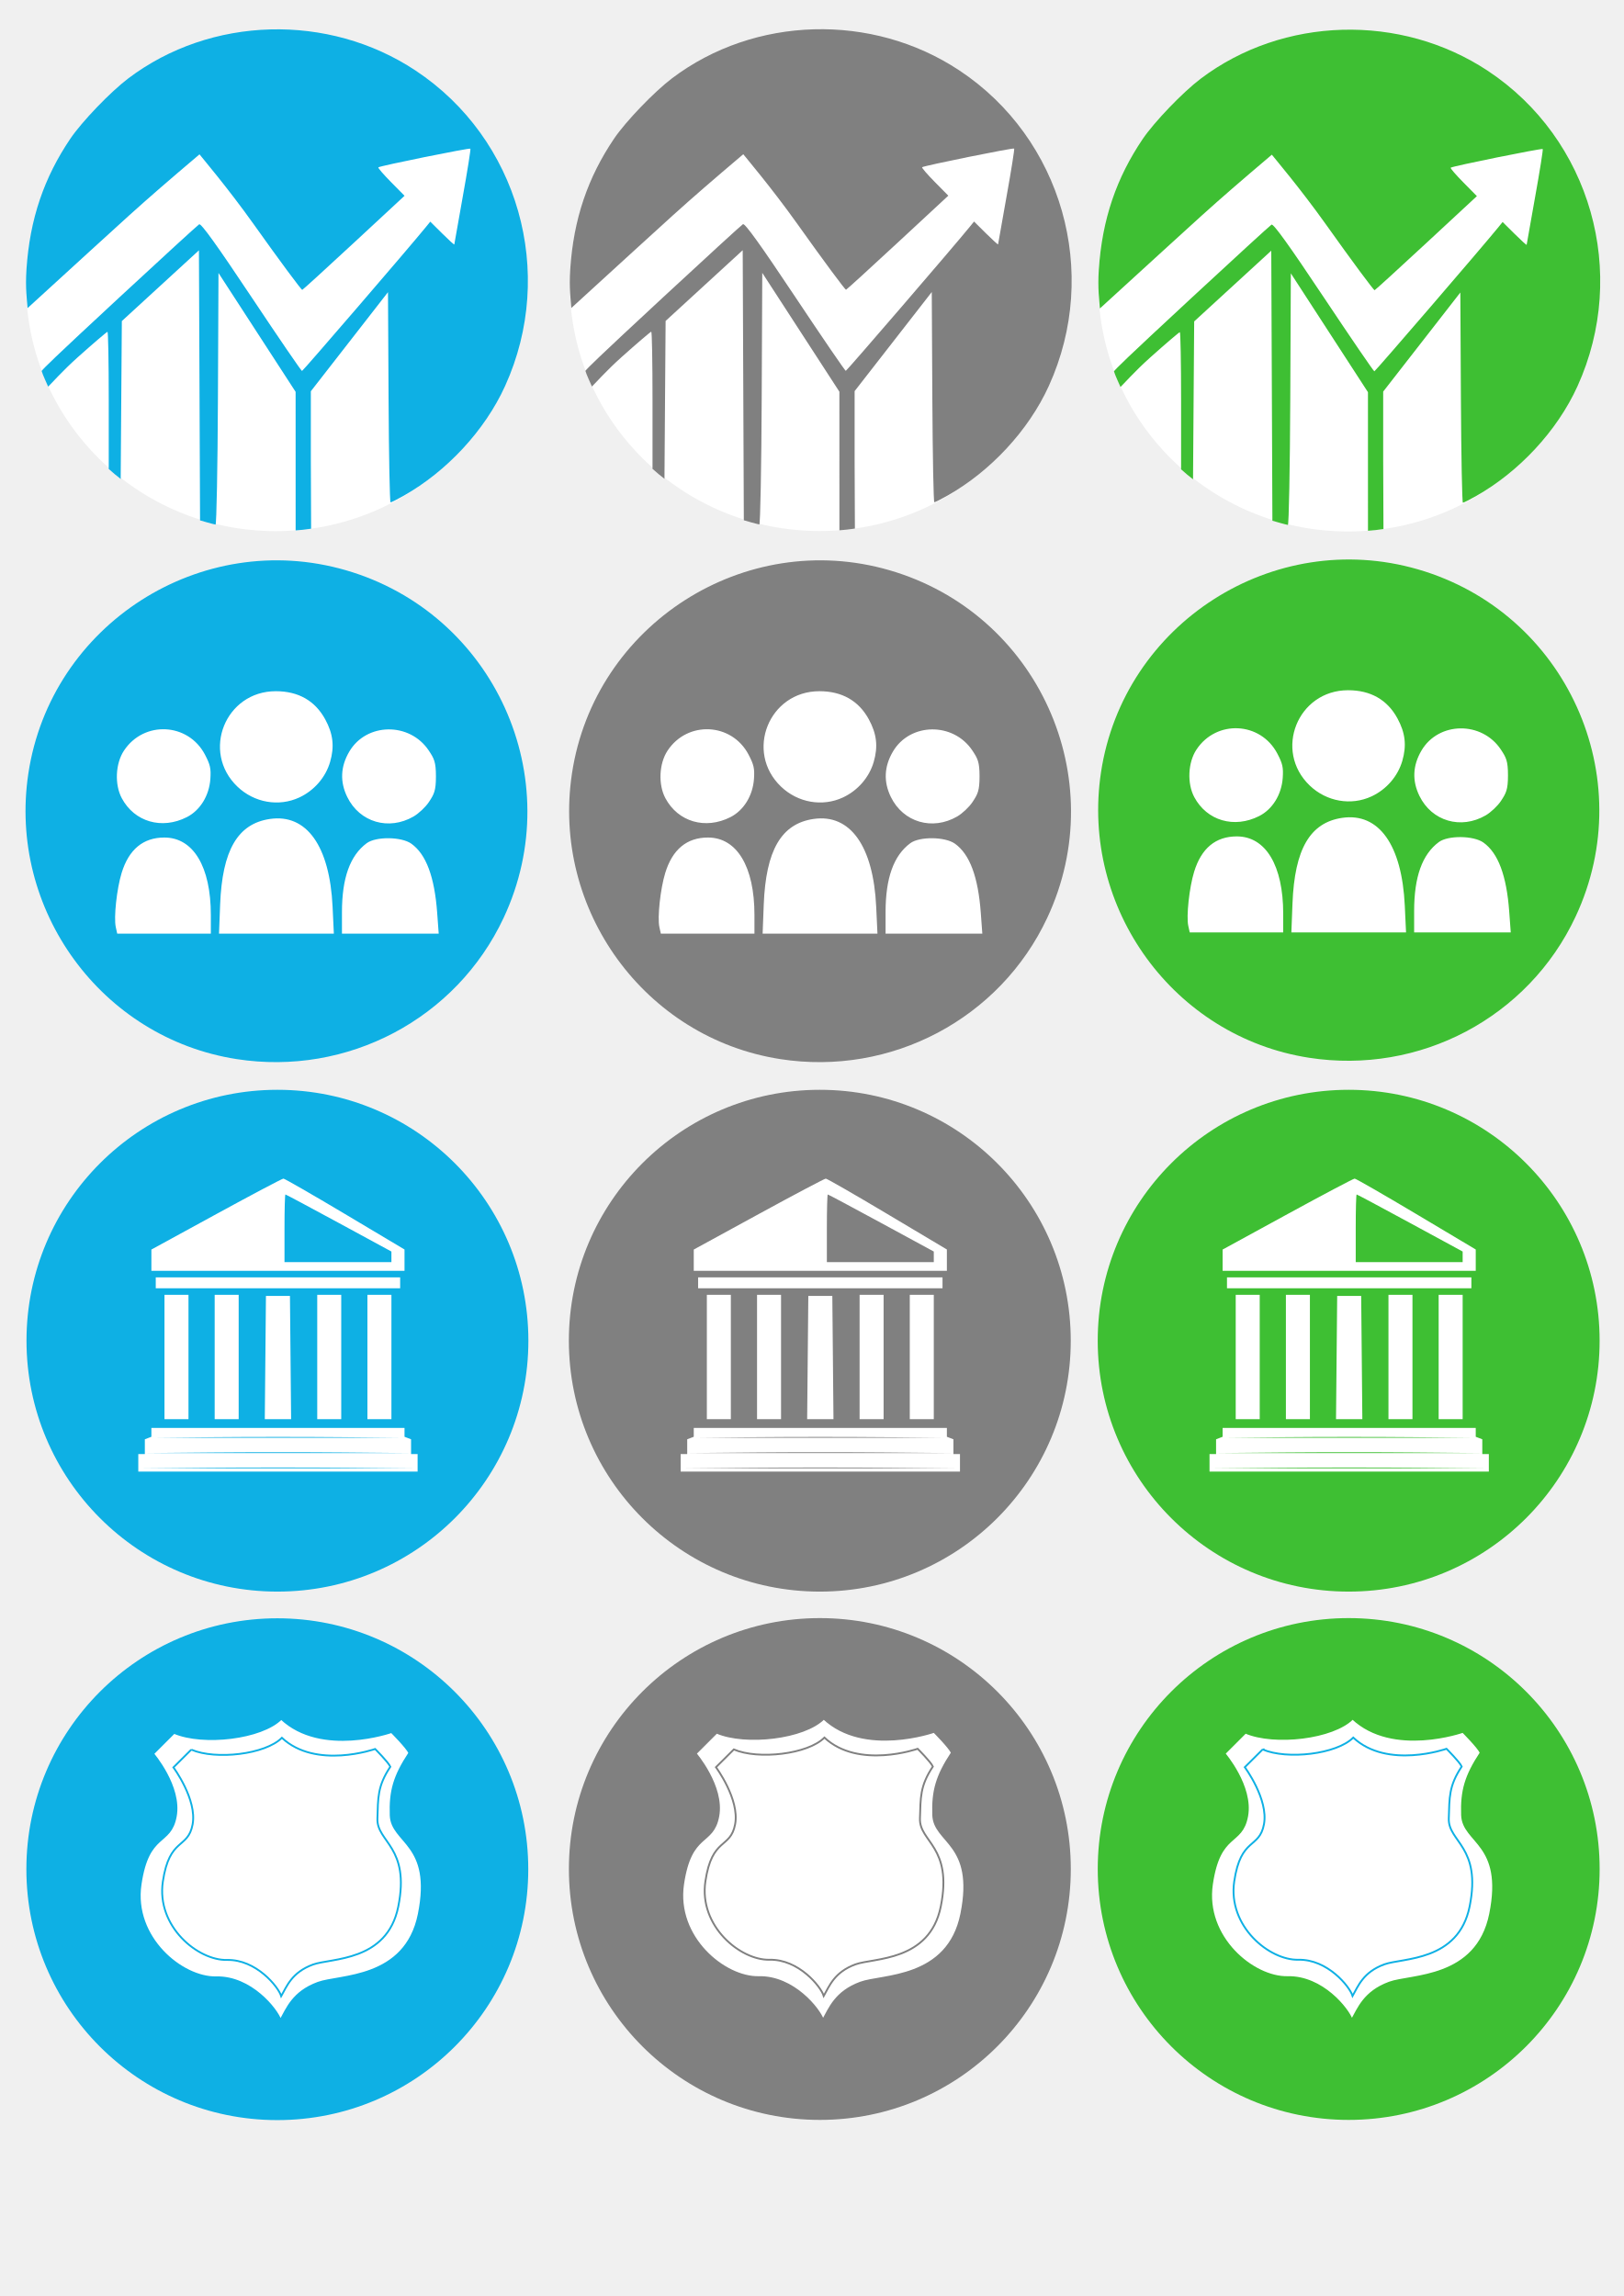
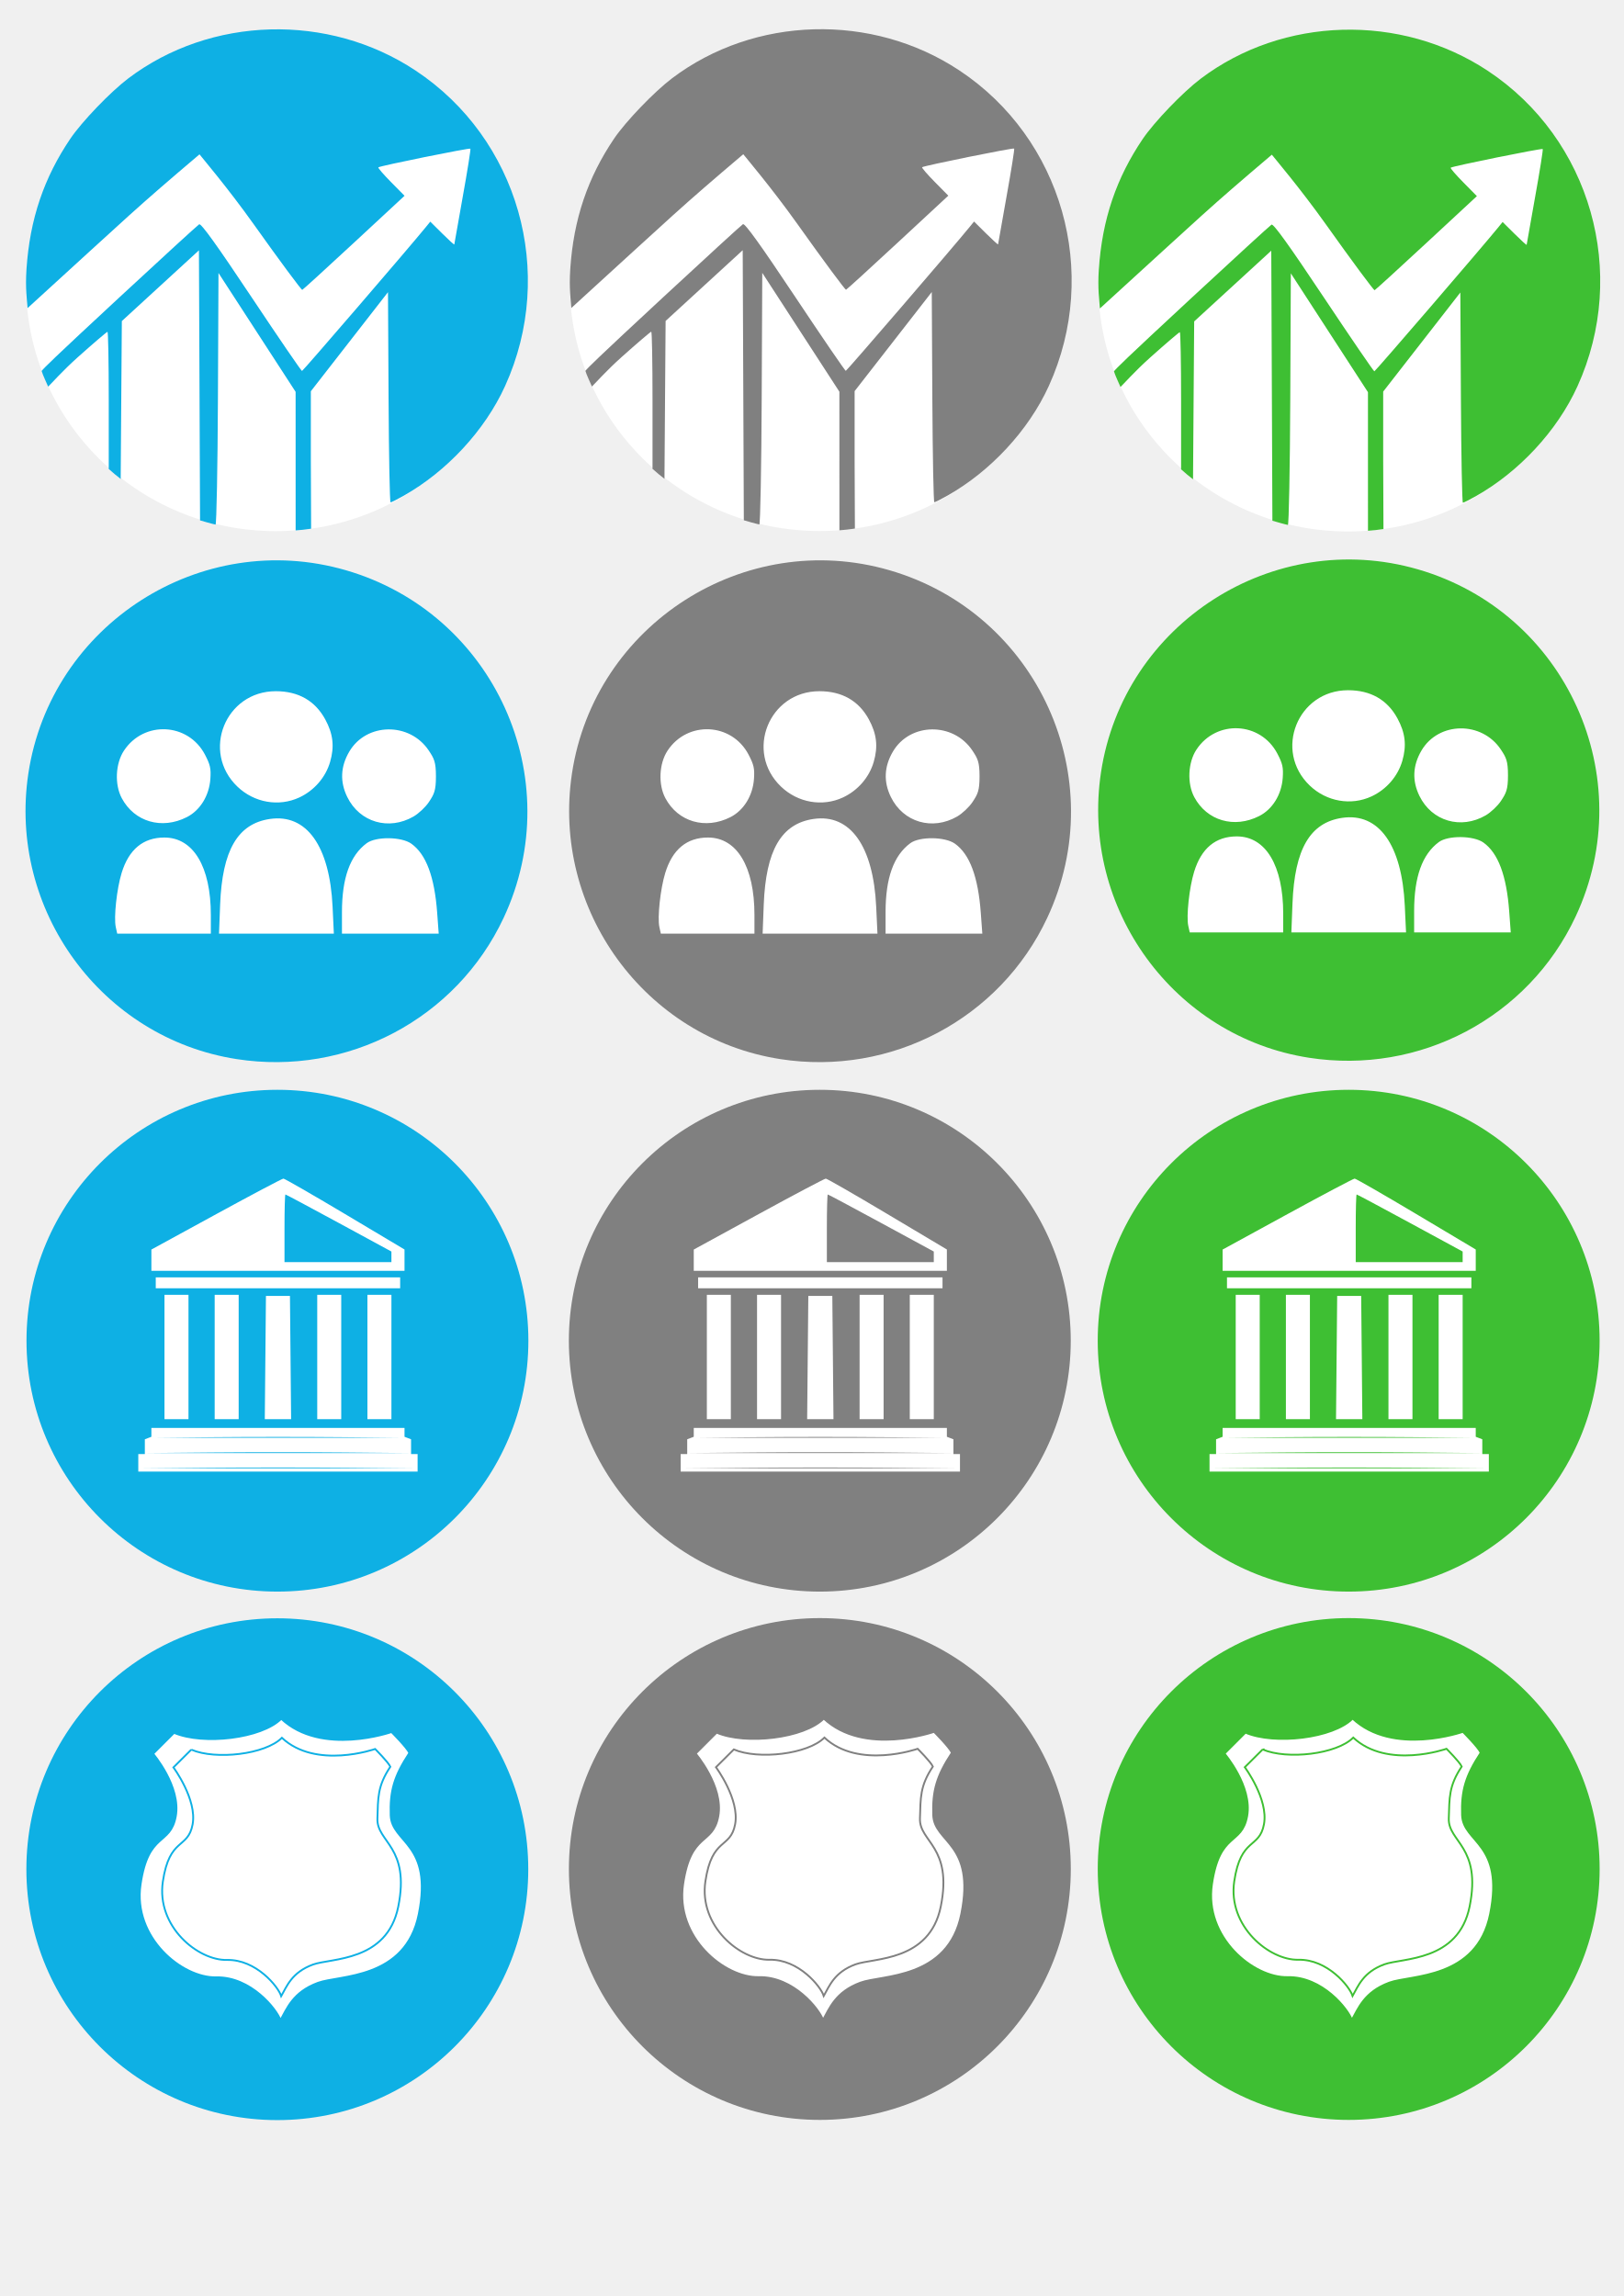
<svg xmlns="http://www.w3.org/2000/svg" width="744.094" height="1052.362" id="svg2" version="1.1">
  <defs id="defs4">
    </defs>
  <g id="layer1">
    <path style="fill:#ffffff;fill-opacity:1;stroke:none" id="path4115" d="m 765.927,388.87 a 99.633,69.432 0 1 1 -199.266,0 99.633,69.432 0 1 1 199.266,0 z" transform="matrix(1,0,0,1.156951,-47.45747,-67.5718)" />
    <path style="fill:#000000" d="" id="path2996" />
    <g id="g4042" transform="matrix(1.004559,0,0,1.00905,-2.920313,-1.443256)">
      <path transform="matrix(3.319947,-0.0036216,0.00472238,2.414325,-2074.191,-97.92862)" d="m 845,95.934 c 0,25.642 -15.35,46.429 -34.286,46.429 -18.935,0 -34.286,-20.787 -34.286,-46.429 0,-25.642 15.35,-46.429 34.286,-46.429 18.935,0 34.286,20.787 34.286,46.429 z" id="path4028" style="fill:#ffffff;fill-opacity:1;stroke:none" />
      <g transform="matrix(0.9913793,0,0,0.9913793,273.4697,-270.8048)" id="g2998-0">
        <path id="path3000-48" d="m 356.566,486.041 -0.005,-31.75 -17.745,-27.227 -17.745,-27.227 -0.258,57.477 c -0.142,31.613 -0.647,57.898 -1.101,57.804 -0.486,-0.101 -2.227,-0.516 -3.984,-1.028 l -3.142,-0.904 -0.258,-62.154 -0.258,-61.569 -17.737,16.201 -17.737,16.201 -0.263,35.554 -0.263,36.782 -2.75,-2.184 -2.75,-2.382 0,-31.916 c 0,-17.01 -0.258,-30.927 -0.574,-30.927 -0.316,0 -6.441,5.215 -13.611,11.589 -7.171,6.374 -12.808,12.766 -13.699,13.533 -0.256,-0.6 -2.667,-5.802 -3.006,-7.177 1.136,-1.399 4.182,-4.566 36.02,-33.945 19.371,-17.875 35.788,-32.844 36.481,-33.264 0.882,-0.535 8.088,9.444 24.011,33.25 12.512,18.708 23.004,33.988 23.314,33.957 0.465,-0.047 49.388,-56.64 56.791,-65.695 l 2.227,-2.724 5.523,5.454 c 3.037,3 5.529,5.244 5.537,4.988 0.008,-0.256 1.766,-10.141 3.906,-21.966 2.14,-11.825 3.713,-21.683 3.495,-21.907 -0.43,-0.441 -41.629,7.876 -42.36,8.552 -0.244,0.226 2.37,3.25 5.809,6.72 l 6.253,6.31 -23.186,21.413 c -12.752,11.777 -23.495,21.535 -23.873,21.684 -0.378,0.149 -10.418,-13.351 -22.312,-30 -11.893,-16.649 -24.246,-31.087 -24.985,-32.083 -30.259,25.567 -29.53,25.434 -79.129,70.463 -0.254,-3.931 -1.078,-8.962 -0.502,-17.718 1.527,-23.208 8.182,-42.206 20.186,-59.896 5.31,-7.826 18.455,-21.451 26.651,-27.625 37.943,-28.583 92.055,-30.087 132.15,-3.673 47.388,31.219 64.936,92.644 41.29,144.532 -9.433,20.698 -27.158,39.314 -46.509,50.235 -3.058,1.726 -5.858,3.138 -6.22,3.138 -0.363,0 -0.776,-21.007 -0.919,-47.728 l -0.26,-48.585 -17.75,22.701 -17.75,22.701 0,31.884 0.127,31.093 -3.627,0.473 -3.5,0.317 -0.005,-31.75 z" style="fill:#3ebf33;fill-opacity:1" />
      </g>
    </g>
    <g id="g3820" transform="translate(463.7703,-55.28592)">
      <path style="fill:#3ebf33;fill-opacity:1" d="M 136.071,540.097 C 74.207,530.464 31.377,471.698 40.775,409.344 51.064,341.085 119.771,297.045 186.023,316.245 c 67.878,19.67 102.186,95.29 72.233,159.209 -21.657,46.215 -71.428,72.547 -122.184,64.644 z M 124.286,474.095 c 0,-22.084 -8.017,-35.447 -21.267,-35.447 -9.701,0 -16.256,5.44 -19.562,16.233 -2.221,7.252 -3.639,20.363 -2.675,24.748 l 0.663,3.019 21.421,0 21.421,0 z m 55.716,-3.697 c -1.307,-27.843 -11.877,-42.698 -28.645,-40.258 -14.785,2.151 -21.857,14.316 -22.82,39.258 l -0.512,13.25 26.276,0 26.276,0 z m 47.859,2.72 c -1.213,-16.518 -5.066,-26.832 -11.828,-31.655 -4.522,-3.225 -16.202,-3.352 -20.423,-0.221 -7.638,5.666 -11.323,15.955 -11.323,31.616 l 0,9.79 22.137,0 22.137,0 z m -114.583,-43.8 c 6.103,-3.097 10.253,-9.827 10.789,-17.497 0.334,-4.779 -0.058,-6.537 -2.486,-11.157 -7.688,-14.628 -27.908,-15.622 -37.042,-1.821 -3.916,5.917 -4.358,15.524 -1.003,21.805 5.785,10.831 18.295,14.478 29.741,8.67 z m 103.781,-0.303 c 2.35,-1.362 5.5,-4.332 7,-6.599 2.373,-3.586 3.233,-5.116 3.233,-11.768 0,-6.652 -0.86,-8.182 -3.233,-11.768 -8.721,-13.178 -28.586,-12.939 -36.426,0.439 -4.021,6.861 -4.324,13.811 -0.908,20.793 5.659,11.566 18.99,15.478 30.334,8.902 z m -52.272,-8.719 c 6.807,-3.177 12.024,-9.203 14.075,-16.258 2.05,-7.053 1.387,-12.852 -2.232,-19.5 -4.641,-8.527 -12.295,-12.889 -22.615,-12.889 -23.092,0 -34.243,27.737 -17.566,43.693 7.701,7.368 18.95,9.335 28.338,4.954 z" id="path3822" />
    </g>
    <g id="g4110" transform="matrix(1.001435,0,0,1.001033,-0.3741799,0.1204257)">
      <path transform="matrix(1.081911,0,0,1.116071,-38.867,-53.12343)" d="m 474.501,387.936 c 0,38.518 -40.843,69.743 -91.226,69.743 -50.383,0 -91.226,-31.225 -91.226,-69.743 0,-38.518 40.843,-69.743 91.226,-69.743 50.383,0 91.226,31.225 91.226,69.743 z" id="path4108" style="fill:#ffffff;fill-opacity:1;stroke:none" />
      <g transform="translate(221.3337,-55.28592)" id="g3820-8">
        <path id="path3822-4" d="M 136.071,540.097 C 74.207,530.464 31.377,471.698 40.775,409.344 51.064,341.085 119.771,297.045 186.023,316.245 c 67.878,19.67 102.186,95.29 72.233,159.209 -21.657,46.215 -71.428,72.547 -122.184,64.644 z M 124.286,474.095 c 0,-22.084 -8.017,-35.447 -21.267,-35.447 -9.701,0 -16.256,5.44 -19.562,16.233 -2.221,7.252 -3.639,20.363 -2.675,24.748 l 0.663,3.019 21.421,0 21.421,0 z m 55.716,-3.697 c -1.307,-27.843 -11.877,-42.698 -28.645,-40.258 -14.785,2.151 -21.857,14.316 -22.82,39.258 l -0.512,13.25 26.276,0 26.276,0 z m 47.859,2.72 c -1.213,-16.518 -5.066,-26.832 -11.828,-31.655 -4.522,-3.225 -16.202,-3.352 -20.423,-0.221 -7.638,5.666 -11.323,15.955 -11.323,31.616 l 0,9.79 22.137,0 22.137,0 z m -114.583,-43.8 c 6.103,-3.097 10.253,-9.827 10.789,-17.497 0.334,-4.779 -0.058,-6.537 -2.486,-11.157 -7.688,-14.628 -27.908,-15.622 -37.042,-1.821 -3.916,5.917 -4.358,15.524 -1.003,21.805 5.785,10.831 18.295,14.478 29.741,8.67 z m 103.781,-0.303 c 2.35,-1.362 5.5,-4.332 7,-6.599 2.373,-3.586 3.233,-5.116 3.233,-11.768 0,-6.652 -0.86,-8.182 -3.233,-11.768 -8.721,-13.178 -28.586,-12.939 -36.426,0.439 -4.021,6.861 -4.324,13.811 -0.908,20.793 5.659,11.566 18.99,15.478 30.334,8.902 z m -52.272,-8.719 c 6.807,-3.177 12.024,-9.203 14.075,-16.258 2.05,-7.053 1.387,-12.852 -2.232,-19.5 -4.641,-8.527 -12.295,-12.889 -22.615,-12.889 -23.092,0 -34.243,27.737 -17.566,43.693 7.701,7.368 18.95,9.335 28.338,4.954 z" style="fill:#808080;fill-opacity:1" />
      </g>
    </g>
    <g id="g4103" transform="matrix(1.001435,0,0,1.001033,-0.6403766,0.1204257)">
      <path transform="matrix(1.94012,0,0,1.741722,229.1182,-217.9563)" d="m -0.623,345.903 c 0,25.965 -23.279,47.014 -51.996,47.014 -28.717,0 -51.996,-21.049 -51.996,-47.014 0,-25.965 23.279,-47.014 51.996,-47.014 28.717,0 51.996,21.049 51.996,47.014 z" id="path4101" style="fill:#ffffff;fill-opacity:1;stroke:none" />
      <g transform="translate(-27.16387,-55.28592)" id="g3820-5">
        <path id="path3822-1" d="M 136.071,540.097 C 74.207,530.464 31.377,471.698 40.775,409.344 51.064,341.085 119.771,297.045 186.023,316.245 c 67.878,19.67 102.186,95.29 72.233,159.209 -21.657,46.215 -71.428,72.547 -122.184,64.644 z M 124.286,474.095 c 0,-22.084 -8.017,-35.447 -21.267,-35.447 -9.701,0 -16.256,5.44 -19.562,16.233 -2.221,7.252 -3.639,20.363 -2.675,24.748 l 0.663,3.019 21.421,0 21.421,0 z m 55.716,-3.697 c -1.307,-27.843 -11.877,-42.698 -28.645,-40.258 -14.785,2.151 -21.857,14.316 -22.82,39.258 l -0.512,13.25 26.276,0 26.276,0 z m 47.859,2.72 c -1.213,-16.518 -5.066,-26.832 -11.828,-31.655 -4.522,-3.225 -16.202,-3.352 -20.423,-0.221 -7.638,5.666 -11.323,15.955 -11.323,31.616 l 0,9.79 22.137,0 22.137,0 z m -114.583,-43.8 c 6.103,-3.097 10.253,-9.827 10.789,-17.497 0.334,-4.779 -0.058,-6.537 -2.486,-11.157 -7.688,-14.628 -27.908,-15.622 -37.042,-1.821 -3.916,5.917 -4.358,15.524 -1.003,21.805 5.785,10.831 18.295,14.478 29.741,8.67 z m 103.781,-0.303 c 2.35,-1.362 5.5,-4.332 7,-6.599 2.373,-3.586 3.233,-5.116 3.233,-11.768 0,-6.652 -0.86,-8.182 -3.233,-11.768 -8.721,-13.178 -28.586,-12.939 -36.426,0.439 -4.021,6.861 -4.324,13.811 -0.908,20.793 5.659,11.566 18.99,15.478 30.334,8.902 z m -52.272,-8.719 c 6.807,-3.177 12.024,-9.203 14.075,-16.258 2.05,-7.053 1.387,-12.852 -2.232,-19.5 -4.641,-8.527 -12.295,-12.889 -22.615,-12.889 -23.092,0 -34.243,27.737 -17.566,43.693 7.701,7.368 18.95,9.335 28.338,4.954 z" style="fill:#0eb0e4;fill-opacity:1" />
      </g>
    </g>
    <g id="g3975" transform="translate(115.0739,-104.5606)">
      <path transform="matrix(0.9787234,0,0,0.9787234,-224.8973,101.2066)" d="m 613.571,631.291 c 0,64.893 -52.607,117.5 -117.5,117.5 -64.893,0 -117.5,-52.607 -117.5,-117.5 0,-64.893 52.607,-117.5 117.5,-117.5 64.893,0 117.5,52.607 117.5,117.5 z" id="path3097" style="fill:#808080;fill-opacity:1" />
      <path id="path3970" d="m 324.854,775.041 0,-4 -1.5,0 -1.5,0 0,-3.393 0,-3.393 -1.5,-0.576 -1.5,-0.576 0,-2.031 0,-2.031 -58,0 -58,0 0,2.031 0,2.031 -1.5,0.576 -1.5,0.576 0,3.393 0,3.393 -1.5,0 -1.5,0 0,4 0,4 64,0 64,0 z m -95.75,2.251 c 17.462,-0.153 46.038,-0.153 63.5,0 l 31.75,0.279 -63.5,0 -63.5,0 z m 1.5,-7 c 16.637,-0.154 43.862,-0.154 60.5,0 l 30.25,0.28 -60.5,0 -60.5,0 z m 1.5,-7 c 15.812,-0.155 41.688,-0.155 57.5,0 l 28.75,0.281 -57.5,0 -57.5,0 z m -12.25,-36.751 0,-28.5 -5.5,0 -5.5,0 0,28.5 0,28.5 5.5,0 5.5,0 z m 23,0 0,-28.5 -5.5,0 -5.5,0 0,28.5 0,28.5 5.5,0 5.5,0 z m 23.766,0.25 -0.266,-28.25 -5.5,0 -5.5,0 -0.266,28.25 -0.266,28.25 6.031,0 6.031,0 z m 23.234,-0.25 0,-28.5 -5.5,0 -5.5,0 0,28.5 0,28.5 5.5,0 5.5,0 z m 23,0 0,-28.5 -5.5,0 -5.5,0 0,28.5 0,28.5 5.5,0 5.5,0 z m 4,-34 0,-2.5 -56,0 -56,0 0,2.5 0,2.5 56,0 56,0 z m 2,-10.391 0,-4.891 -27.25,-16.244 c -14.988,-8.934 -27.7,-16.243 -28.25,-16.242 -0.55,0.001 -14.387,7.317 -30.75,16.257 l -29.75,16.255 0,4.878 0,4.878 58,0 58,0 z m -55,-14.609 c 0,-8.525 0.187,-15.5 0.416,-15.5 0.229,0 11.254,5.885 24.5,13.078 l 24.084,13.078 0,2.422 0,2.422 -24.5,0 -24.5,0 z" style="fill:#ffffff;fill-opacity:1" />
    </g>
    <g id="g3975-4" transform="translate(-133.4765,-104.5606)">
      <path transform="matrix(0.9787234,0,0,0.9787234,-224.8973,101.2066)" d="m 613.571,631.291 c 0,64.893 -52.607,117.5 -117.5,117.5 -64.893,0 -117.5,-52.607 -117.5,-117.5 0,-64.893 52.607,-117.5 117.5,-117.5 64.893,0 117.5,52.607 117.5,117.5 z" id="path3097-0" style="fill:#0eb0e4;fill-opacity:1" />
      <path id="path3970-9" d="m 324.854,775.041 0,-4 -1.5,0 -1.5,0 0,-3.393 0,-3.393 -1.5,-0.576 -1.5,-0.576 0,-2.031 0,-2.031 -58,0 -58,0 0,2.031 0,2.031 -1.5,0.576 -1.5,0.576 0,3.393 0,3.393 -1.5,0 -1.5,0 0,4 0,4 64,0 64,0 z m -95.75,2.251 c 17.462,-0.153 46.038,-0.153 63.5,0 l 31.75,0.279 -63.5,0 -63.5,0 z m 1.5,-7 c 16.637,-0.154 43.862,-0.154 60.5,0 l 30.25,0.28 -60.5,0 -60.5,0 z m 1.5,-7 c 15.812,-0.155 41.688,-0.155 57.5,0 l 28.75,0.281 -57.5,0 -57.5,0 z m -12.25,-36.751 0,-28.5 -5.5,0 -5.5,0 0,28.5 0,28.5 5.5,0 5.5,0 z m 23,0 0,-28.5 -5.5,0 -5.5,0 0,28.5 0,28.5 5.5,0 5.5,0 z m 23.766,0.25 -0.266,-28.25 -5.5,0 -5.5,0 -0.266,28.25 -0.266,28.25 6.031,0 6.031,0 z m 23.234,-0.25 0,-28.5 -5.5,0 -5.5,0 0,28.5 0,28.5 5.5,0 5.5,0 z m 23,0 0,-28.5 -5.5,0 -5.5,0 0,28.5 0,28.5 5.5,0 5.5,0 z m 4,-34 0,-2.5 -56,0 -56,0 0,2.5 0,2.5 56,0 56,0 z m 2,-10.391 0,-4.891 -27.25,-16.244 c -14.988,-8.934 -27.7,-16.243 -28.25,-16.242 -0.55,0.001 -14.387,7.317 -30.75,16.257 l -29.75,16.255 0,4.878 0,4.878 58,0 58,0 z m -55,-14.609 c 0,-8.525 0.187,-15.5 0.416,-15.5 0.229,0 11.254,5.885 24.5,13.078 l 24.084,13.078 0,2.422 0,2.422 -24.5,0 -24.5,0 z" style="fill:#ffffff;fill-opacity:1" />
    </g>
    <g id="g3975-48" transform="translate(357.4366,-104.5606)">
      <path transform="matrix(0.9787234,0,0,0.9787234,-224.8973,101.2066)" d="m 613.571,631.291 c 0,64.893 -52.607,117.5 -117.5,117.5 -64.893,0 -117.5,-52.607 -117.5,-117.5 0,-64.893 52.607,-117.5 117.5,-117.5 64.893,0 117.5,52.607 117.5,117.5 z" id="path3097-8" style="fill:#3ebf33;fill-opacity:1" />
      <path id="path3970-2" d="m 324.854,775.041 0,-4 -1.5,0 -1.5,0 0,-3.393 0,-3.393 -1.5,-0.576 -1.5,-0.576 0,-2.031 0,-2.031 -58,0 -58,0 0,2.031 0,2.031 -1.5,0.576 -1.5,0.576 0,3.393 0,3.393 -1.5,0 -1.5,0 0,4 0,4 64,0 64,0 z m -95.75,2.251 c 17.462,-0.153 46.038,-0.153 63.5,0 l 31.75,0.279 -63.5,0 -63.5,0 z m 1.5,-7 c 16.637,-0.154 43.862,-0.154 60.5,0 l 30.25,0.28 -60.5,0 -60.5,0 z m 1.5,-7 c 15.812,-0.155 41.688,-0.155 57.5,0 l 28.75,0.281 -57.5,0 -57.5,0 z m -12.25,-36.751 0,-28.5 -5.5,0 -5.5,0 0,28.5 0,28.5 5.5,0 5.5,0 z m 23,0 0,-28.5 -5.5,0 -5.5,0 0,28.5 0,28.5 5.5,0 5.5,0 z m 23.766,0.25 -0.266,-28.25 -5.5,0 -5.5,0 -0.266,28.25 -0.266,28.25 6.031,0 6.031,0 z m 23.234,-0.25 0,-28.5 -5.5,0 -5.5,0 0,28.5 0,28.5 5.5,0 5.5,0 z m 23,0 0,-28.5 -5.5,0 -5.5,0 0,28.5 0,28.5 5.5,0 5.5,0 z m 4,-34 0,-2.5 -56,0 -56,0 0,2.5 0,2.5 56,0 56,0 z m 2,-10.391 0,-4.891 -27.25,-16.244 c -14.988,-8.934 -27.7,-16.243 -28.25,-16.242 -0.55,0.001 -14.387,7.317 -30.75,16.257 l -29.75,16.255 0,4.878 0,4.878 58,0 58,0 z m -55,-14.609 c 0,-8.525 0.187,-15.5 0.416,-15.5 0.229,0 11.254,5.885 24.5,13.078 l 24.084,13.078 0,2.422 0,2.422 -24.5,0 -24.5,0 z" style="fill:#ffffff;fill-opacity:1" />
    </g>
    <g id="g3928" transform="matrix(1.004012,0,0,1.004012,-0.5555943,-3.390989)">
      <path transform="matrix(0.9189498,0,0,0.9189498,-170.5401,33.04731)" d="m 448.571,896.291 c 0,68.838 -55.805,124.643 -124.643,124.643 -68.838,0 -124.643,-55.804 -124.643,-124.643 0,-68.838 55.805,-124.643 124.643,-124.643 68.838,0 124.643,55.805 124.643,124.643 z" id="path3916" style="fill:#0eb0e4;fill-opacity:1;stroke:none" />
      <g transform="translate(-251.7945,-3.727919)" id="g3918">
        <path style="fill:#ffffff;fill-opacity:1;stroke:#0eb0e4;stroke-width:1px;stroke-linecap:butt;stroke-linejoin:miter;stroke-opacity:1" d="m 331.786,798.076 -9.643,9.643 c 0,0 12.857,15 10.357,28.571 -2.5,13.571 -12.5,6.786 -16.071,31.071 -3.571,24.286 18.929,42.857 34.643,42.5 15.714,-0.357 27.589,14.554 29.286,19.643 3.036,-5.357 5.684,-12.91 17.143,-17.143 9.74,-3.598 40.031,-1.371 46.071,-31.429 6.528,-32.485 -12.383,-32.427 -12.821,-45.143 -0.379,-10.98 1.519,-17.829 8.536,-28.429 -1.071,-2.5 -8.214,-9.643 -8.214,-9.643 0,0 -31.921,11.299 -50.357,-6.071 -8.876,9.038 -35.714,12.143 -48.929,6.429 z" id="path3075" />
        <path style="fill:#ffffff;fill-opacity:1;stroke:#0eb0e4;stroke-width:0.843px;stroke-linecap:butt;stroke-linejoin:miter;stroke-opacity:1" d="m 339.656,805.842 -8.15,8.109 c 0,0 10.866,14.614 8.753,26.027 -2.113,11.413 -10.564,5.707 -13.583,26.13 -3.018,20.423 15.997,36.041 29.278,35.741 13.281,-0.3 23.411,12.192 24.751,16.519 2.566,-4.505 4.803,-10.857 14.488,-14.416 8.232,-3.026 33.832,-1.153 38.937,-26.43 5.517,-27.319 -9.875,-29.456 -9.516,-40.15 0.32,-9.553 -0.036,-14.806 5.894,-23.72 -0.906,-2.102 -6.942,-8.109 -6.942,-8.109 0,0 -26.978,9.502 -42.559,-5.106 -7.501,7.6 -30.184,10.212 -41.352,5.406 z" id="path3075-1" />
      </g>
    </g>
    <g id="g3928-2" transform="matrix(1.004012,0,0,1.004012,248.0703,-3.482223)">
      <path transform="matrix(0.9189498,0,0,0.9189498,-170.5401,33.04731)" d="m 448.571,896.291 c 0,68.838 -55.805,124.643 -124.643,124.643 -68.838,0 -124.643,-55.804 -124.643,-124.643 0,-68.838 55.805,-124.643 124.643,-124.643 68.838,0 124.643,55.805 124.643,124.643 z" id="path3916-4" style="fill:#808080;fill-opacity:1;stroke:none" />
      <g transform="translate(-251.7945,-3.727919)" id="g3918-5">
        <path style="fill:#ffffff;fill-opacity:1;stroke:#808080;stroke-width:1px;stroke-linecap:butt;stroke-linejoin:miter;stroke-opacity:1" d="m 331.786,798.076 -9.643,9.643 c 0,0 12.857,15 10.357,28.571 -2.5,13.571 -12.5,6.786 -16.071,31.071 -3.571,24.286 18.929,42.857 34.643,42.5 15.714,-0.357 27.589,14.554 29.286,19.643 3.036,-5.357 5.684,-12.91 17.143,-17.143 9.74,-3.598 40.031,-1.371 46.071,-31.429 6.528,-32.485 -12.383,-32.427 -12.821,-45.143 -0.379,-10.98 1.519,-17.829 8.536,-28.429 -1.071,-2.5 -8.214,-9.643 -8.214,-9.643 0,0 -31.921,11.299 -50.357,-6.071 -8.876,9.038 -35.714,12.143 -48.929,6.429 z" id="path3075-5" />
        <path style="fill:#ffffff;fill-opacity:1;stroke:#808080;stroke-width:0.843px;stroke-linecap:butt;stroke-linejoin:miter;stroke-opacity:1" d="m 339.656,805.842 -8.15,8.109 c 0,0 10.866,14.614 8.753,26.027 -2.113,11.413 -10.564,5.707 -13.583,26.13 -3.018,20.423 15.997,36.041 29.278,35.741 13.281,-0.3 23.411,12.192 24.751,16.519 2.566,-4.505 4.803,-10.857 14.488,-14.416 8.232,-3.026 33.832,-1.153 38.937,-26.43 5.517,-27.319 -9.875,-29.456 -9.516,-40.15 0.32,-9.553 -0.036,-14.806 5.894,-23.72 -0.906,-2.102 -6.942,-8.109 -6.942,-8.109 0,0 -26.978,9.502 -42.559,-5.106 -7.501,7.6 -30.184,10.212 -41.352,5.406 z" id="path3075-1-1" />
      </g>
    </g>
    <g id="g3928-7" transform="matrix(1.004012,0,0,1.004012,490.4224,-3.482223)">
      <path transform="matrix(0.9189498,0,0,0.9189498,-170.5401,33.04731)" d="m 448.571,896.291 c 0,68.838 -55.805,124.643 -124.643,124.643 -68.838,0 -124.643,-55.804 -124.643,-124.643 0,-68.838 55.805,-124.643 124.643,-124.643 68.838,0 124.643,55.805 124.643,124.643 z" id="path3916-1" style="fill:#3ebf33;fill-opacity:1;stroke:none" />
      <g transform="translate(-251.7945,-3.727919)" id="g3918-1">
        <path style="fill:#ffffff;fill-opacity:1;stroke:#3ebf33;stroke-width:1px;stroke-linecap:butt;stroke-linejoin:miter;stroke-opacity:1" d="m 331.786,798.076 -9.643,9.643 c 0,0 12.857,15 10.357,28.571 -2.5,13.571 -12.5,6.786 -16.071,31.071 -3.571,24.286 18.929,42.857 34.643,42.5 15.714,-0.357 27.589,14.554 29.286,19.643 3.036,-5.357 5.684,-12.91 17.143,-17.143 9.74,-3.598 40.031,-1.371 46.071,-31.429 6.528,-32.485 -12.383,-32.427 -12.821,-45.143 -0.379,-10.98 1.519,-17.829 8.536,-28.429 -1.071,-2.5 -8.214,-9.643 -8.214,-9.643 0,0 -31.921,11.299 -50.357,-6.071 -8.876,9.038 -35.714,12.143 -48.929,6.429 z" id="path3075-52" />
-         <path style="fill:#ffffff;fill-opacity:1;stroke:#0eb0e4;stroke-width:0.843px;stroke-linecap:butt;stroke-linejoin:miter;stroke-opacity:1" d="m 339.656,805.842 -8.15,8.109 c 0,0 10.866,14.614 8.753,26.027 -2.113,11.413 -10.564,5.707 -13.583,26.13 -3.018,20.423 15.997,36.041 29.278,35.741 13.281,-0.3 23.411,12.192 24.751,16.519 2.566,-4.505 4.803,-10.857 14.488,-14.416 8.232,-3.026 33.832,-1.153 38.937,-26.43 5.517,-27.319 -9.875,-29.456 -9.516,-40.15 0.32,-9.553 -0.036,-14.806 5.894,-23.72 -0.906,-2.102 -6.942,-8.109 -6.942,-8.109 0,0 -26.978,9.502 -42.559,-5.106 -7.501,7.6 -30.184,10.212 -41.352,5.406 z" id="path3075-1-7" />
+         <path style="fill:#ffffff;fill-opacity:1;stroke:#3ebf33;stroke-width:0.843px;stroke-linecap:butt;stroke-linejoin:miter;stroke-opacity:1" d="m 339.656,805.842 -8.15,8.109 c 0,0 10.866,14.614 8.753,26.027 -2.113,11.413 -10.564,5.707 -13.583,26.13 -3.018,20.423 15.997,36.041 29.278,35.741 13.281,-0.3 23.411,12.192 24.751,16.519 2.566,-4.505 4.803,-10.857 14.488,-14.416 8.232,-3.026 33.832,-1.153 38.937,-26.43 5.517,-27.319 -9.875,-29.456 -9.516,-40.15 0.32,-9.553 -0.036,-14.806 5.894,-23.72 -0.906,-2.102 -6.942,-8.109 -6.942,-8.109 0,0 -26.978,9.502 -42.559,-5.106 -7.501,7.6 -30.184,10.212 -41.352,5.406 z" id="path3075-1-7" />
      </g>
    </g>
    <g id="g4042-6" transform="matrix(1.004559,0,0,1.00905,-245.1477,-1.657347)">
      <path transform="matrix(3.319947,-0.0036216,0.00472238,2.414325,-2074.191,-97.92862)" d="m 845,95.934 c 0,25.642 -15.35,46.429 -34.286,46.429 -18.935,0 -34.286,-20.787 -34.286,-46.429 0,-25.642 15.35,-46.429 34.286,-46.429 18.935,0 34.286,20.787 34.286,46.429 z" id="path4028-1" style="fill:#ffffff;fill-opacity:1;stroke:none" />
      <g transform="matrix(0.9913793,0,0,0.9913793,273.4697,-270.8048)" id="g2998-0-4">
        <path id="path3000-48-2" d="m 356.566,486.041 -0.005,-31.75 -17.745,-27.227 -17.745,-27.227 -0.258,57.477 c -0.142,31.613 -0.647,57.898 -1.101,57.804 -0.486,-0.101 -2.227,-0.516 -3.984,-1.028 l -3.142,-0.904 -0.258,-62.154 -0.258,-61.569 -17.737,16.201 -17.737,16.201 -0.263,35.554 -0.263,36.782 -2.75,-2.184 -2.75,-2.382 0,-31.916 c 0,-17.01 -0.258,-30.927 -0.574,-30.927 -0.316,0 -6.441,5.215 -13.611,11.589 -7.171,6.374 -12.808,12.766 -13.699,13.533 -0.256,-0.6 -2.667,-5.802 -3.006,-7.177 1.136,-1.399 4.182,-4.566 36.02,-33.945 19.371,-17.875 35.788,-32.844 36.481,-33.264 0.882,-0.535 8.088,9.444 24.011,33.25 12.512,18.708 23.004,33.988 23.314,33.957 0.465,-0.047 49.388,-56.64 56.791,-65.695 l 2.227,-2.724 5.523,5.454 c 3.037,3 5.529,5.244 5.537,4.988 0.008,-0.256 1.766,-10.141 3.906,-21.966 2.14,-11.825 3.713,-21.683 3.495,-21.907 -0.43,-0.441 -41.629,7.876 -42.36,8.552 -0.244,0.226 2.37,3.25 5.809,6.72 l 6.253,6.31 -23.186,21.413 c -12.752,11.777 -23.495,21.535 -23.873,21.684 -0.378,0.149 -10.418,-13.351 -22.312,-30 -11.893,-16.649 -24.246,-31.087 -24.985,-32.083 -30.259,25.567 -29.53,25.434 -79.129,70.463 -0.254,-3.931 -1.078,-8.962 -0.502,-17.718 1.527,-23.208 8.182,-42.206 20.186,-59.896 5.31,-7.826 18.455,-21.451 26.651,-27.625 37.943,-28.583 92.055,-30.087 132.15,-3.673 47.388,31.219 64.936,92.644 41.29,144.532 -9.433,20.698 -27.158,39.314 -46.509,50.235 -3.058,1.726 -5.858,3.138 -6.22,3.138 -0.363,0 -0.776,-21.007 -0.919,-47.728 l -0.26,-48.585 -17.75,22.701 -17.75,22.701 0,31.884 0.127,31.093 -3.627,0.473 -3.5,0.317 -0.005,-31.75 z" style="fill:#808080;fill-opacity:1" />
      </g>
    </g>
    <g id="g4042-3" transform="matrix(1.004559,0,0,1.00905,-494.3437,-1.601571)">
      <path transform="matrix(3.319947,-0.0036216,0.00472238,2.414325,-2074.191,-97.92862)" d="m 845,95.934 c 0,25.642 -15.35,46.429 -34.286,46.429 -18.935,0 -34.286,-20.787 -34.286,-46.429 0,-25.642 15.35,-46.429 34.286,-46.429 18.935,0 34.286,20.787 34.286,46.429 z" id="path4028-2" style="fill:#ffffff;fill-opacity:1;stroke:none" />
      <g transform="matrix(0.9913793,0,0,0.9913793,273.4697,-270.8048)" id="g2998-0-2">
        <path id="path3000-48-1" d="m 356.566,486.041 -0.005,-31.75 -17.745,-27.227 -17.745,-27.227 -0.258,57.477 c -0.142,31.613 -0.647,57.898 -1.101,57.804 -0.486,-0.101 -2.227,-0.516 -3.984,-1.028 l -3.142,-0.904 -0.258,-62.154 -0.258,-61.569 -17.737,16.201 -17.737,16.201 -0.263,35.554 -0.263,36.782 -2.75,-2.184 -2.75,-2.382 0,-31.916 c 0,-17.01 -0.258,-30.927 -0.574,-30.927 -0.316,0 -6.441,5.215 -13.611,11.589 -7.171,6.374 -12.808,12.766 -13.699,13.533 -0.256,-0.6 -2.667,-5.802 -3.006,-7.177 1.136,-1.399 4.182,-4.566 36.02,-33.945 19.371,-17.875 35.788,-32.844 36.481,-33.264 0.882,-0.535 8.088,9.444 24.011,33.25 12.512,18.708 23.004,33.988 23.314,33.957 0.465,-0.047 49.388,-56.64 56.791,-65.695 l 2.227,-2.724 5.523,5.454 c 3.037,3 5.529,5.244 5.537,4.988 0.008,-0.256 1.766,-10.141 3.906,-21.966 2.14,-11.825 3.713,-21.683 3.495,-21.907 -0.43,-0.441 -41.629,7.876 -42.36,8.552 -0.244,0.226 2.37,3.25 5.809,6.72 l 6.253,6.31 -23.186,21.413 c -12.752,11.777 -23.495,21.535 -23.873,21.684 -0.378,0.149 -10.418,-13.351 -22.312,-30 -11.893,-16.649 -24.246,-31.087 -24.985,-32.083 -30.259,25.567 -29.53,25.434 -79.129,70.463 -0.254,-3.931 -1.078,-8.962 -0.502,-17.718 1.527,-23.208 8.182,-42.206 20.186,-59.896 5.31,-7.826 18.455,-21.451 26.651,-27.625 37.943,-28.583 92.055,-30.087 132.15,-3.673 47.388,31.219 64.936,92.644 41.29,144.532 -9.433,20.698 -27.158,39.314 -46.509,50.235 -3.058,1.726 -5.858,3.138 -6.22,3.138 -0.363,0 -0.776,-21.007 -0.919,-47.728 l -0.26,-48.585 -17.75,22.701 -17.75,22.701 0,31.884 0.127,31.093 -3.627,0.473 -3.5,0.317 -0.005,-31.75 z" style="fill:#0eb0e4;fill-opacity:1" />
      </g>
    </g>
  </g>
</svg>
